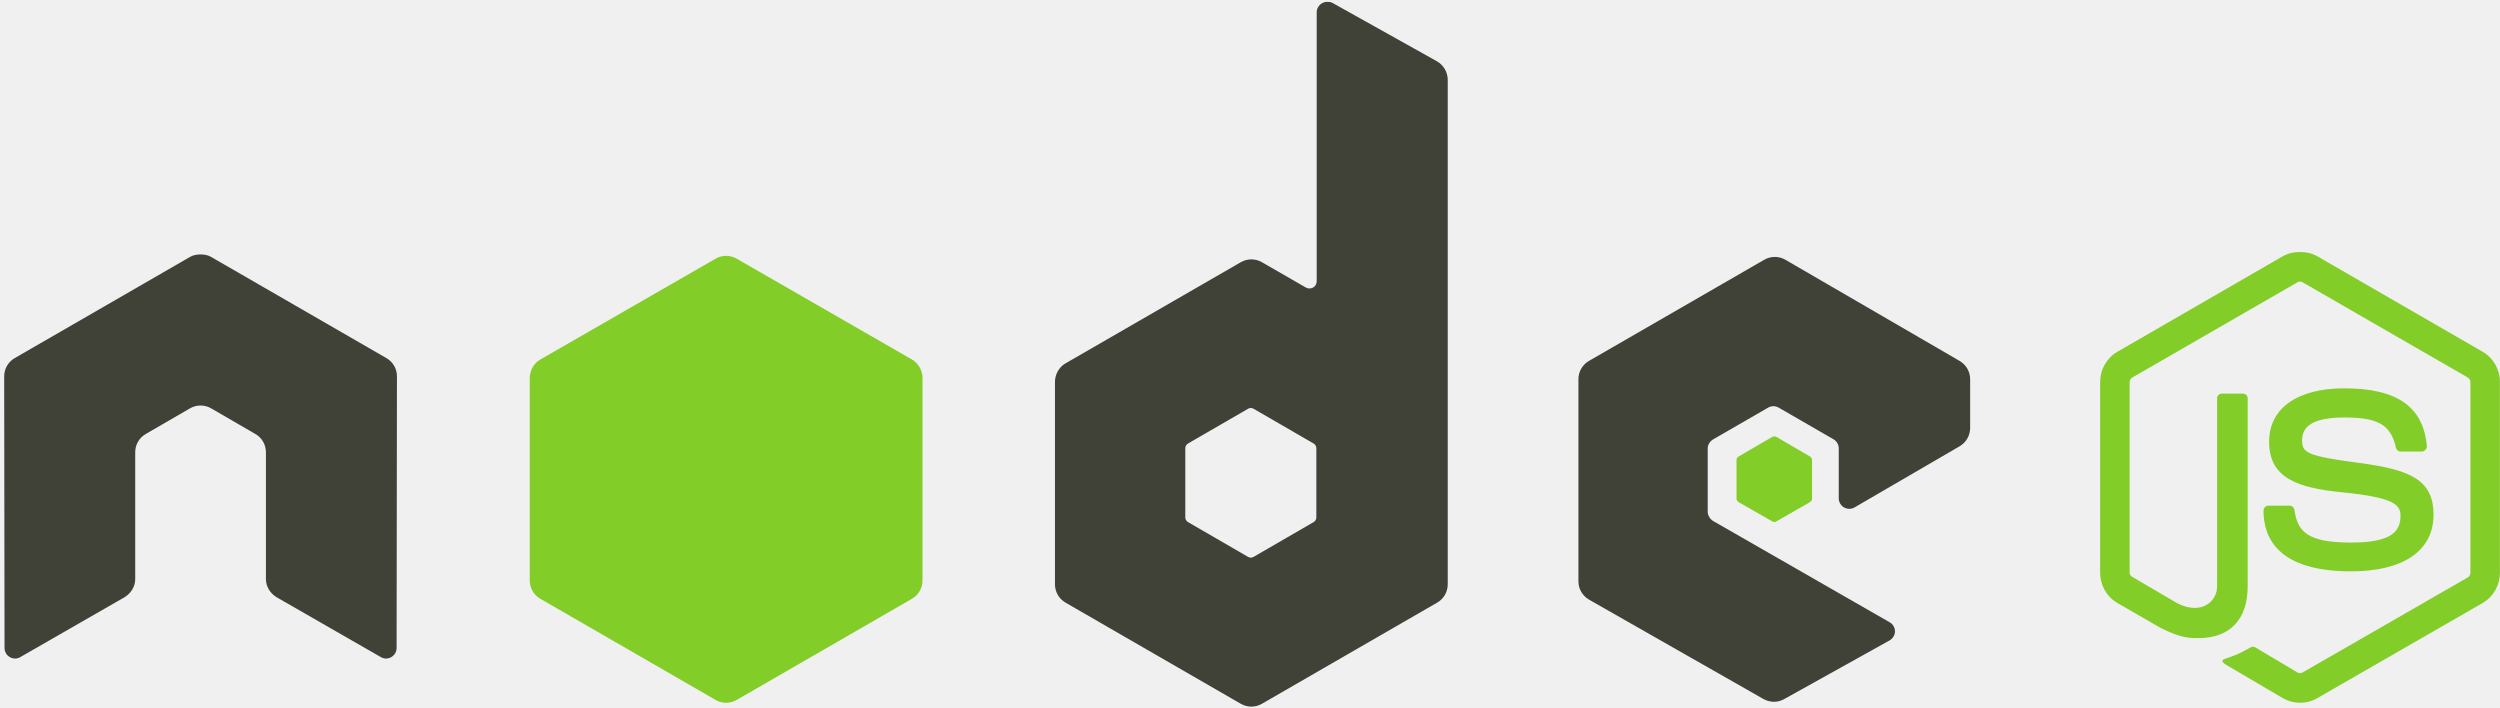
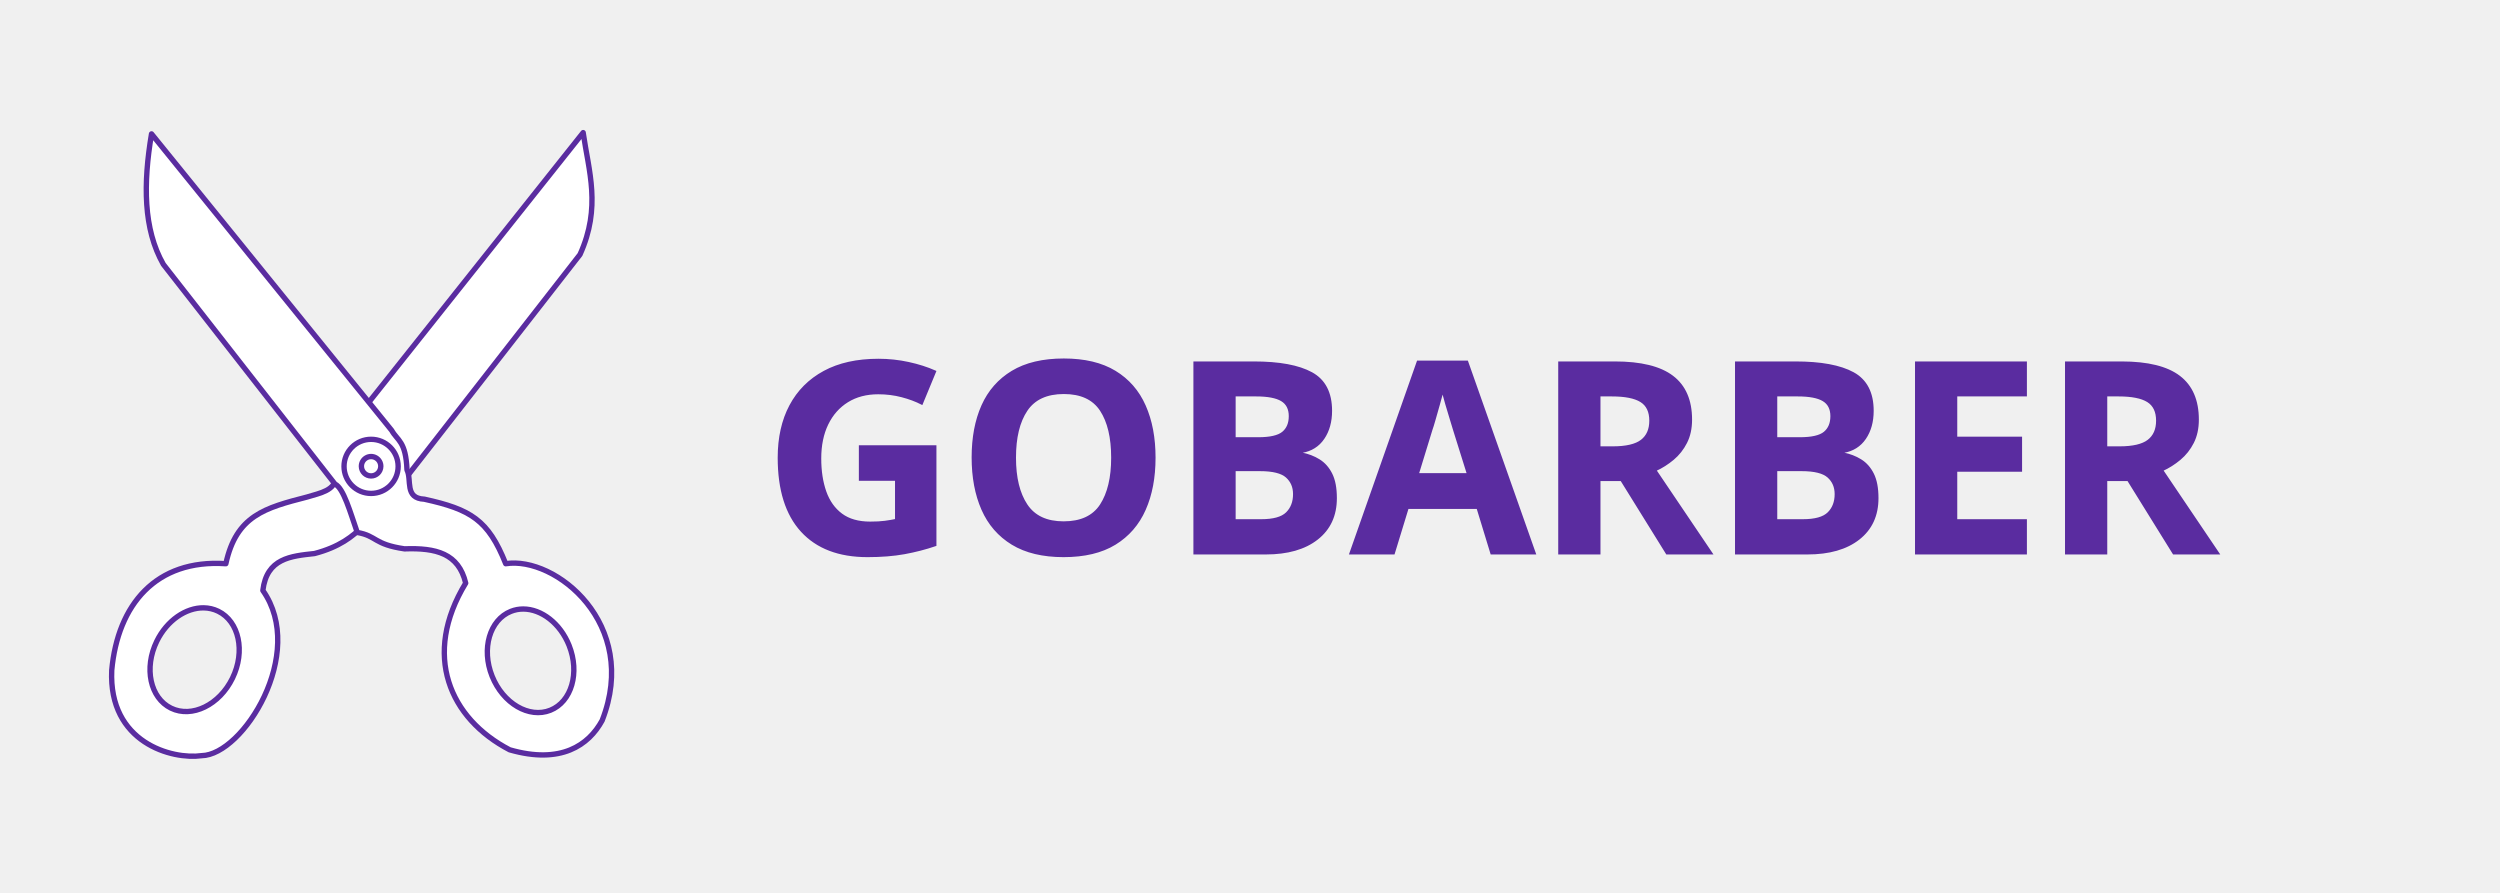
- <svg xmlns="http://www.w3.org/2000/svg" width="2500" height="708" viewBox="0 0 512 145" preserveAspectRatio="xMinYMin meet">
-   <g fill="#83CD29">
-     <path d="M471.05 51.611c-1.244 0-2.454.257-3.525.863l-33.888 19.57c-2.193 1.264-3.526 3.65-3.526 6.189v39.069c0 2.537 1.333 4.92 3.526 6.187l8.85 5.109c4.3 2.119 5.885 2.086 7.842 2.086 6.366 0 10.001-3.863 10.001-10.576V81.542c0-.545-.472-.935-1.007-.935h-4.245c-.544 0-1.007.39-1.007.935v38.566c0 2.975-3.1 5.968-8.13 3.453l-9.21-5.396c-.326-.177-.576-.49-.576-.863v-39.07c0-.37.247-.747.576-.935L470.547 57.8a.998.998 0 0 1 1.007 0l33.817 19.498c.322.194.576.553.576.936v39.069c0 .373-.188.755-.504.935l-33.889 19.498c-.29.173-.69.173-1.007 0l-8.706-5.18a.905.905 0 0 0-.863 0c-2.403 1.362-2.855 1.52-5.109 2.302-.555.194-1.398.495.288 1.44l11.368 6.69a6.995 6.995 0 0 0 3.526.936 6.949 6.949 0 0 0 3.525-.935l33.889-19.499c2.193-1.275 3.525-3.65 3.525-6.187v-39.07c0-2.538-1.332-4.92-3.525-6.187l-33.889-19.57c-1.062-.607-2.28-.864-3.525-.864z" />
-     <path d="M480.116 79.528c-9.65 0-15.397 4.107-15.397 10.937 0 7.408 5.704 9.444 14.966 10.36 11.08 1.085 11.943 2.712 11.943 4.893 0 3.783-3.016 5.396-10.144 5.396-8.957 0-10.925-2.236-11.584-6.691-.078-.478-.447-.864-.936-.864h-4.389c-.54 0-1.007.466-1.007 1.008 0 5.703 3.102 12.447 17.916 12.447 10.723 0 16.908-4.209 16.908-11.584 0-7.31-4.996-9.273-15.398-10.648-10.51-1.391-11.512-2.072-11.512-4.533 0-2.032.85-4.75 8.634-4.75 6.954 0 9.524 1.5 10.577 6.189.092.44.48.791.935.791h4.39c.27 0 .532-.166.719-.36.184-.207.314-.44.288-.719-.68-8.074-6.064-11.872-16.909-11.872z" />
+ <svg xmlns="http://www.w3.org/2000/svg" version="1.0" width="1400" height="500" id="svg2">
+   <defs id="defs4" />
+   <g transform="translate(-154.8662,-97.39125)" id="layer1">
+     <g id="g9927">
+       <path d="m 481.438,171.656 -134,168.562 -4.5,24.062 c -0.109,7.745 -8.673,9.175 -16.094,11.438 -23.533,6.083 -39.65,10.359 -45.5,37.344 -39.234,-2.653 -60.534,23.026 -63.906,59.656 -1.882,40.729 33.95,50.173 50.344,47.844 23.186,-0.373 58.995,-57.391 34.281,-92.5 2.152,-18.089 15.693,-19.253 28.938,-20.688 27.475,-7.196 30.974,-23.491 45.719,-35.375 l 102.938,-132.062 c 12.04,-26.576 4.858,-46.744 1.781,-68.281 z m -212.469,266.125 c 2.791,0.041 5.535,0.66 8.094,1.906 11.698,5.696 15.293,22.491 8,37.469 -7.293,14.977 -22.708,22.509 -34.406,16.812 -11.698,-5.696 -15.293,-22.491 -8,-37.469 5.698,-11.701 16.346,-18.864 26.312,-18.719 z" style="color:#000000;display:inline;overflow:visible;visibility:visible;fill:#ffffff;fill-opacity:1;fill-rule:nonzero;stroke:#5a2ca0;stroke-width:3;stroke-linecap:round;stroke-linejoin:round;stroke-miterlimit:4;stroke-dasharray:none;stroke-dashoffset:0;stroke-opacity:1;marker:none;marker-start:none;marker-mid:none;marker-end:none" id="path1882" />
+       <path d="m 239.719,172.375 c -4.664,27.79 -4.647,53.24 6.625,73.062 l 96.094,123 c 4.843,2.282 8.559,15.816 12.5,27.125 11.145,1.977 9.062,6.634 26.469,9.188 17.614,-0.644 30.292,2.54 34.25,19.188 -24.435,40.195 -9.134,75.762 24.625,93.344 28.734,8.288 44.254,-2.596 51.781,-16.406 21.193,-54.104 -26.18,-92.21 -54,-87.812 -9.777,-24.599 -19.704,-30.413 -45.562,-36.125 -11.294,-0.486 -6.889,-10.811 -9.719,-16.375 -0.655,-16.189 -5.312,-16.316 -8.562,-22.125 z M 447.875,438.438 c 10.175,0.007 20.73,7.984 25.688,20.406 6.085,15.281 1.395,31.534 -10.5,36.281 -11.902,4.75 -26.523,-3.805 -32.625,-19.094 -6.102,-15.289 -1.37,-31.532 10.531,-36.281 2.232,-0.891 4.558,-1.314 6.906,-1.312 z" style="color:#000000;display:inline;overflow:visible;visibility:visible;fill:#ffffff;fill-opacity:1;fill-rule:nonzero;stroke:#5a2ca0;stroke-width:3;stroke-linecap:round;stroke-linejoin:round;stroke-miterlimit:4;stroke-dasharray:none;stroke-dashoffset:0;stroke-opacity:1;marker:none;marker-start:none;marker-mid:none;marker-end:none" id="path4551" />
+       <path d="m 377.829,358.558 a 15.152,15.152 0 1 1 -30.305,0 15.152,15.152 0 1 1 30.305,0 z" style="fill:#ffffff;fill-opacity:1;fill-rule:nonzero;stroke:#5a2ca0;stroke-width:3;stroke-linecap:round;stroke-linejoin:round;stroke-miterlimit:4;stroke-dasharray:none;stroke-opacity:1" id="path4579" />
+       <path d="m 368.107,358.558 a 5.43,5.43 0 0 1 -10.859,0 5.43,5.43 0 1 1 10.859,0 z" style="fill:#ffffff;fill-opacity:1;fill-rule:nonzero;stroke:#5a2ca0;stroke-width:3;stroke-linecap:round;stroke-linejoin:round;stroke-miterlimit:4;stroke-dasharray:none;stroke-opacity:1" id="path4577" />
+       <text xml:space="preserve" style="font-style:normal;font-variant:normal;font-weight:normal;font-stretch:normal;font-size:20px;line-height:0%;font-family:Consolas;-inkscape-font-specification:'Consolas, Normal';text-align:center;letter-spacing:0px;word-spacing:0px;writing-mode:lr-tb;text-anchor:middle;fill:#5a2ca0;fill-opacity:1;stroke:#5a2ca0;stroke-width:1px;stroke-linecap:butt;stroke-linejoin:miter;stroke-opacity:1" x="1031.866" y="407.391" id="text4142">
+         <tspan id="tspan4144" x="1031.866" y="407.391" style="font-style:normal;font-variant:normal;font-weight:bold;font-stretch:normal;font-size:150px;font-family:sans-serif;-inkscape-font-specification:'sans-serif Bold';fill:#5a2ca0;stroke:#5a2ca0">GOBARBER</tspan>
+       </text>
+     </g>
  </g>
-   <path d="M271.821.383a2.181 2.181 0 0 0-1.08.287 2.18 2.18 0 0 0-1.079 1.871v55.042c0 .54-.251 1.024-.719 1.295a1.501 1.501 0 0 1-1.511 0l-8.994-5.18a4.31 4.31 0 0 0-4.317 0l-35.903 20.721c-1.342.775-2.158 2.264-2.158 3.814v41.443c0 1.548.817 2.966 2.158 3.741l35.903 20.722a4.3 4.3 0 0 0 4.317 0l35.903-20.722a4.308 4.308 0 0 0 2.159-3.741V16.356a4.386 4.386 0 0 0-2.23-3.814L272.9.598c-.335-.187-.707-.22-1.079-.215zM40.861 52.115c-.684.027-1.328.147-1.942.503L3.015 73.34a4.3 4.3 0 0 0-2.158 3.741L.929 132.7c0 .773.399 1.492 1.079 1.87a2.096 2.096 0 0 0 2.159 0l21.297-12.231c1.349-.802 2.23-2.196 2.23-3.742V92.623c0-1.55.815-2.972 2.159-3.742l9.065-5.252a4.251 4.251 0 0 1 2.159-.576c.74 0 1.5.185 2.158.576l9.066 5.252a4.296 4.296 0 0 1 2.159 3.742v25.973c0 1.546.89 2.95 2.23 3.742l21.297 12.232a2.096 2.096 0 0 0 2.159 0 2.164 2.164 0 0 0 1.08-1.871l.07-55.618a4.28 4.28 0 0 0-2.158-3.741L43.235 52.618c-.607-.356-1.253-.475-1.942-.503h-.432zm322.624.503c-.75 0-1.485.19-2.158.576l-35.903 20.722a4.306 4.306 0 0 0-2.159 3.741V119.1c0 1.559.878 2.971 2.23 3.742l35.616 20.29c1.315.75 2.921.807 4.245.07l21.585-12.015c.685-.38 1.148-1.09 1.151-1.87a2.126 2.126 0 0 0-1.079-1.871l-36.119-20.722c-.676-.386-1.151-1.167-1.151-1.943v-12.95c0-.775.48-1.485 1.151-1.871l11.224-6.476a2.155 2.155 0 0 1 2.159 0L375.5 89.96a2.152 2.152 0 0 1 1.08 1.87v10.217a2.15 2.15 0 0 0 1.079 1.87c.673.389 1.487.39 2.158 0L401.331 91.4a4.325 4.325 0 0 0 2.159-3.742v-10c0-1.545-.82-2.966-2.159-3.742l-35.687-20.722a4.279 4.279 0 0 0-2.159-.575zm-107.35 30.939c.188 0 .408.046.576.143l12.304 7.123c.334.193.576.55.576.935v14.246c0 .387-.24.743-.576.936l-12.304 7.123a1.088 1.088 0 0 1-1.079 0l-12.303-7.123c-.335-.194-.576-.549-.576-.936V91.758c0-.386.242-.74.576-.935l12.303-7.122a.948.948 0 0 1 .504-.143v-.001z" fill="#404137" />
-   <path d="M148.714 52.402c-.748 0-1.488.19-2.158.576l-35.903 20.65c-1.343.773-2.159 2.265-2.159 3.813v41.443c0 1.55.817 2.966 2.159 3.742l35.903 20.721a4.297 4.297 0 0 0 4.317 0l35.903-20.721a4.308 4.308 0 0 0 2.158-3.742V77.441c0-1.55-.816-3.04-2.158-3.813l-35.903-20.65a4.297 4.297 0 0 0-2.159-.576zM363.413 89.385c-.143 0-.302 0-.431.072l-6.907 4.029a.84.84 0 0 0-.432.72v7.914c0 .298.172.571.432.72l6.907 3.957c.259.15.535.15.791 0l6.907-3.958a.846.846 0 0 0 .432-.719v-7.915a.846.846 0 0 0-.432-.719l-6.907-4.03c-.128-.075-.216-.07-.36-.07z" fill="#83CD29" />
</svg>
